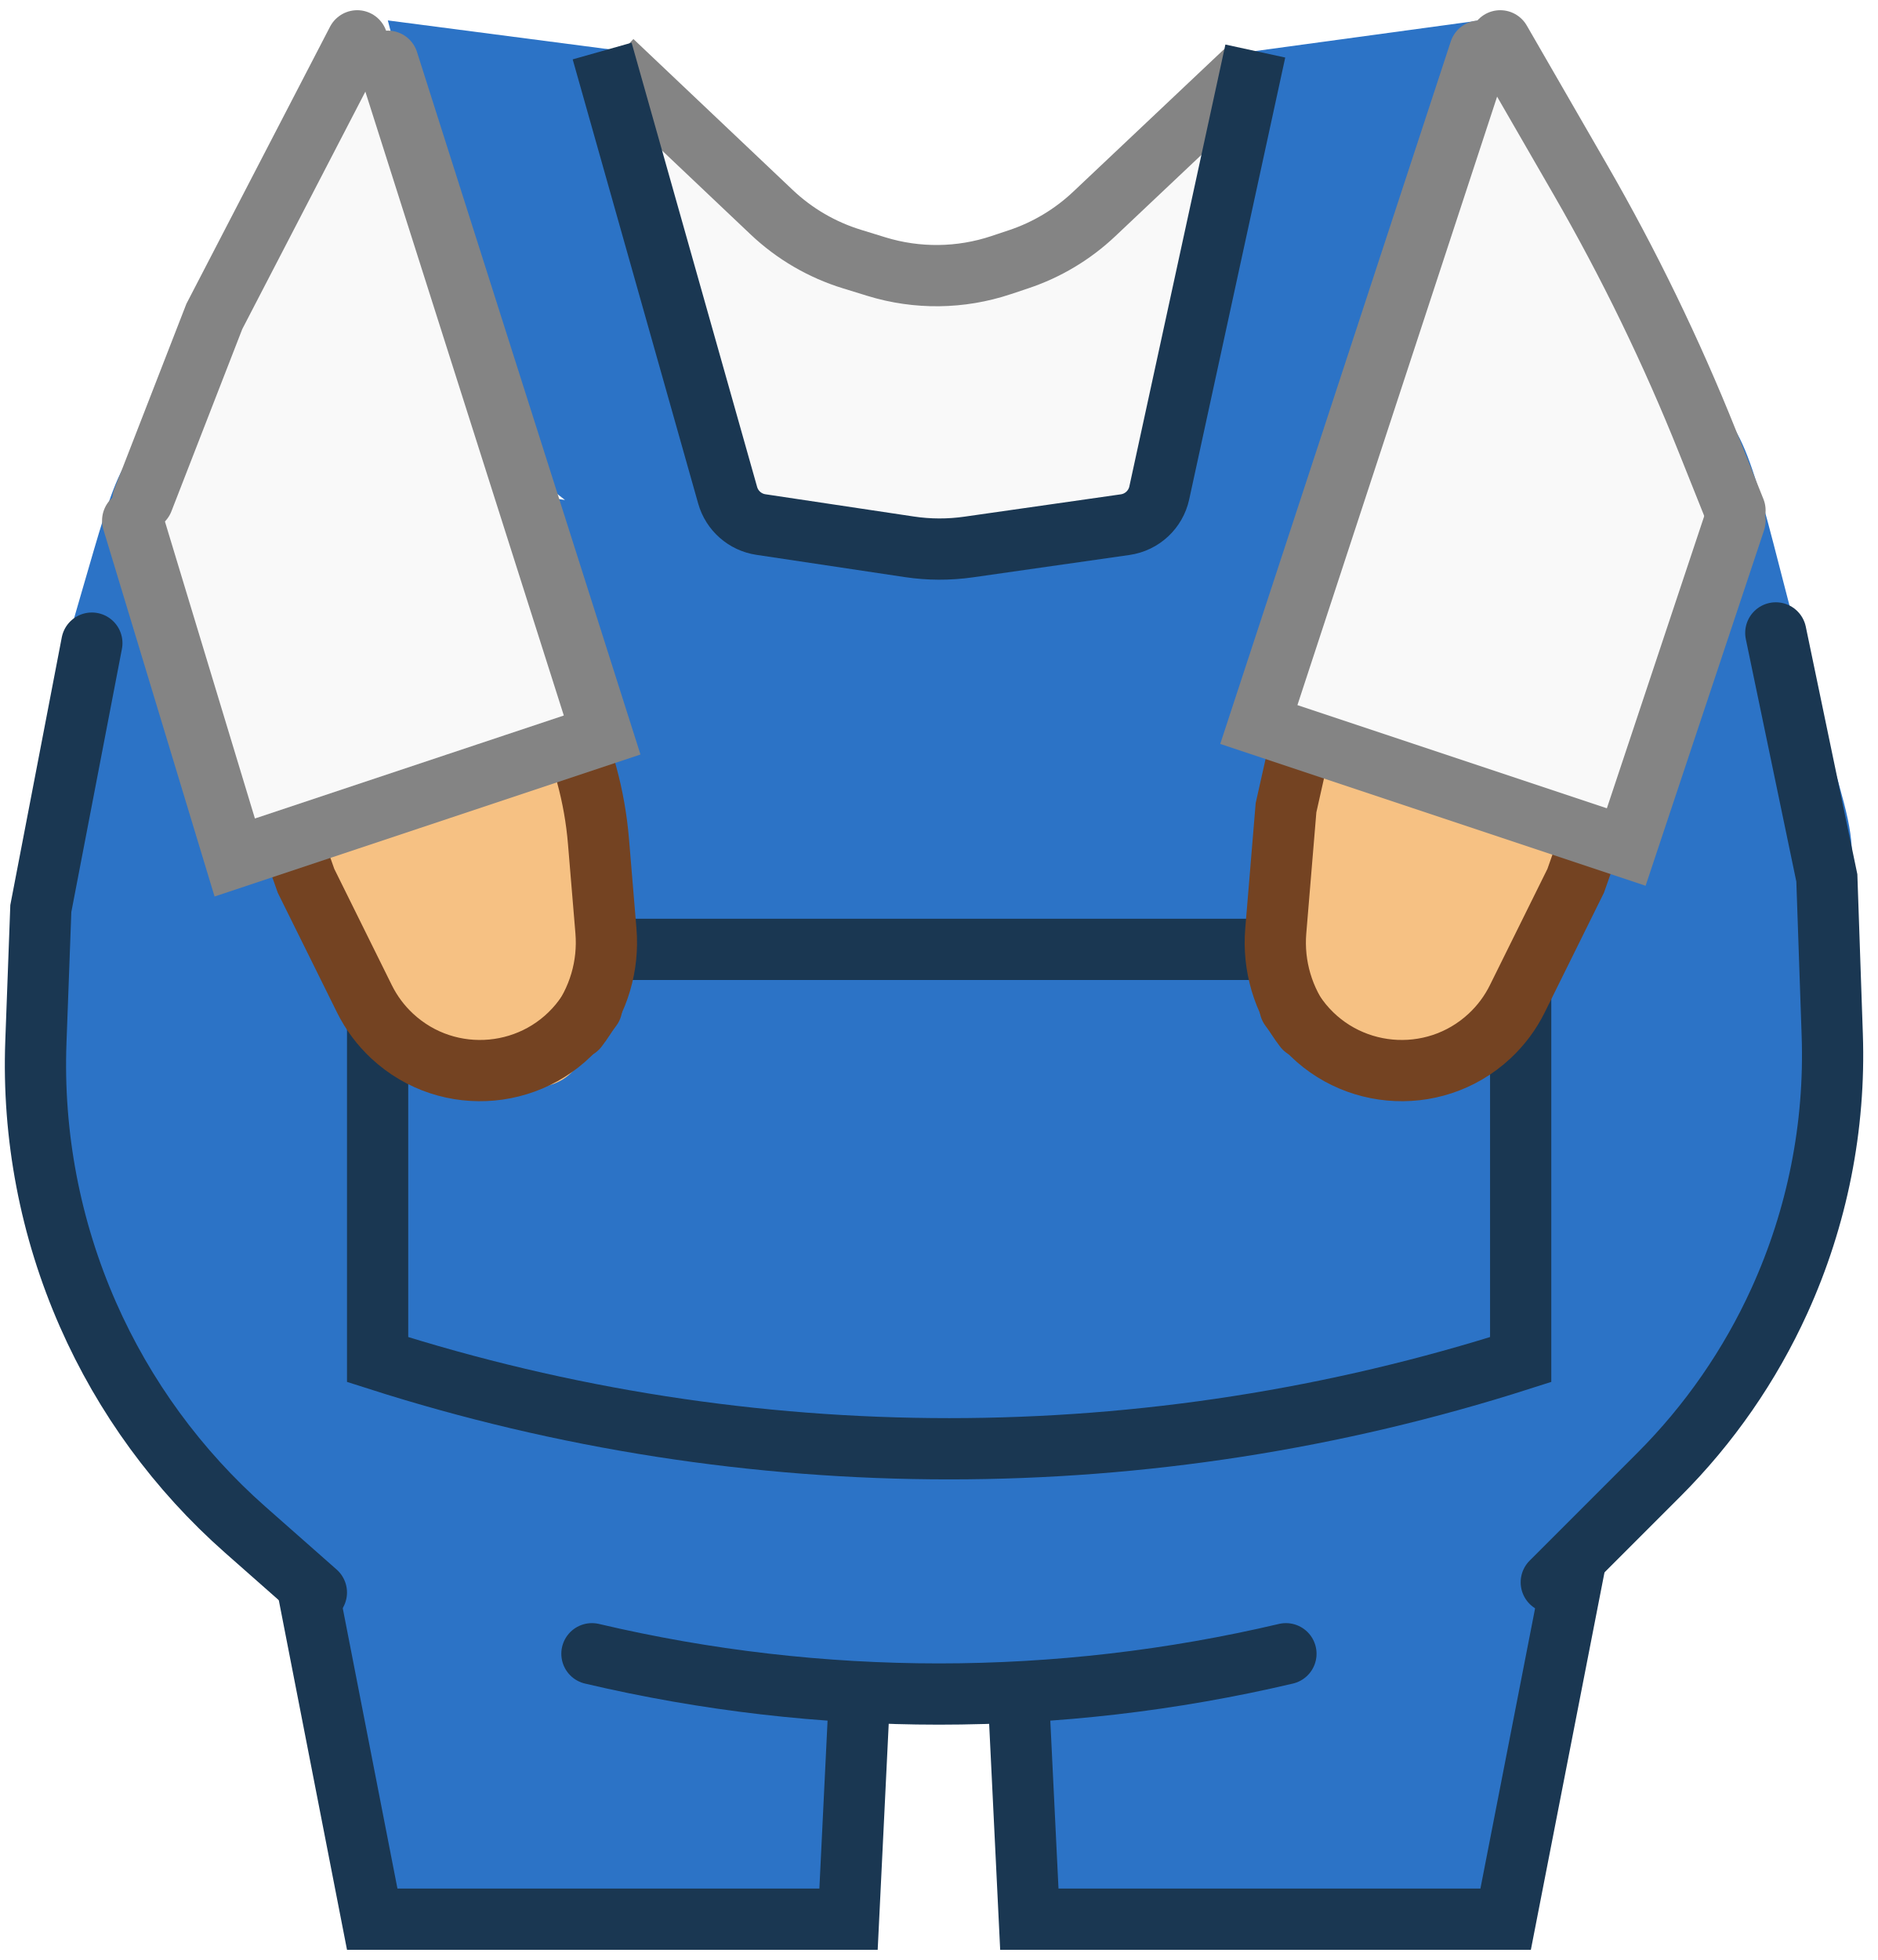
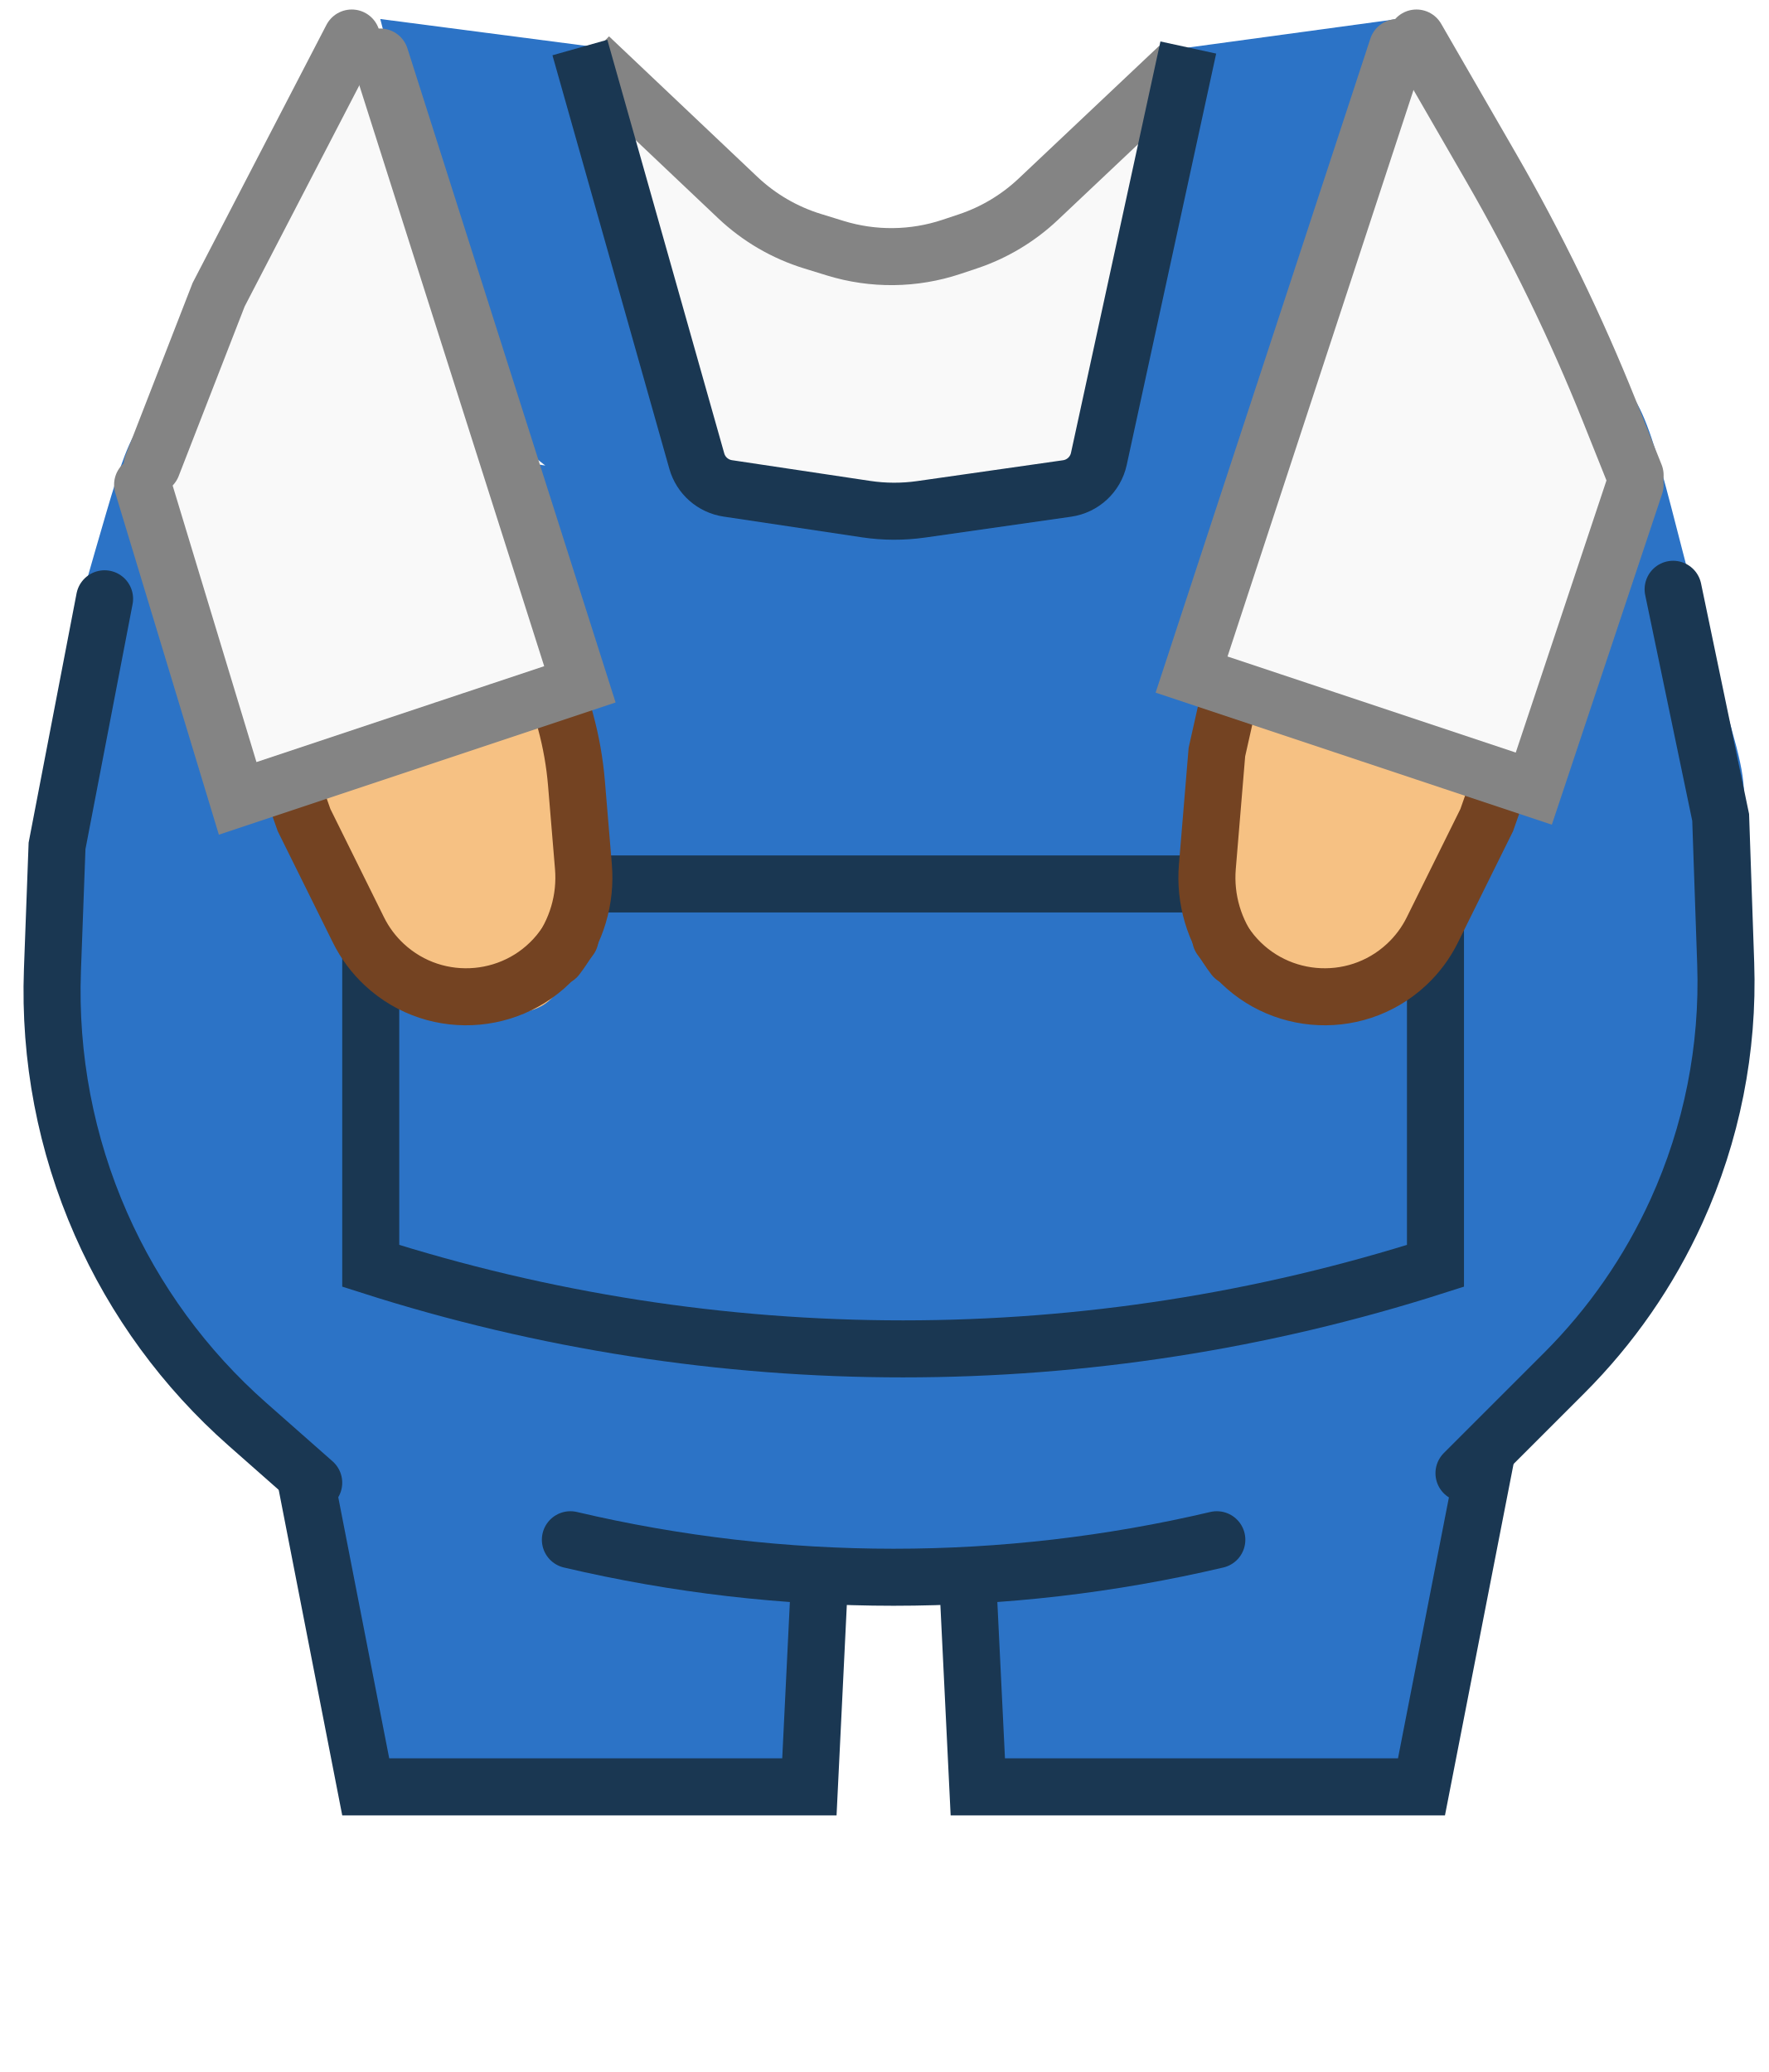
- <svg xmlns="http://www.w3.org/2000/svg" width="92" height="96" viewBox="0 0 92 96" fill="none">
-   <path d="M89 48.917C89 80.29 69.733 79 45.5 79C21.267 79 3 80.29 3 48.917C3 34.511 7 9.5 18.5 4C35.086 -3.932 32.895 14 46 14C59.105 14 52.5 3 66 2C79.866 0.973 89 34.511 89 48.917Z" fill="#F9F9F9" />
-   <path d="M30 3L37.801 10.39C38.919 11.449 40.266 12.236 41.737 12.688L42.937 13.058C44.929 13.671 47.063 13.646 49.04 12.987L49.903 12.699C51.284 12.239 52.548 11.482 53.607 10.482L61 3.5" stroke="#848484" stroke-width="3" />
-   <path d="M42.425 76.5L41.571 94H18.236L14.821 76.5H42.425Z" fill="#2C73C6" stroke="#1A3752" stroke-width="3" />
-   <path d="M49.575 76.5L50.429 94H73.764L77.179 76.5H49.575Z" fill="#2C73C6" stroke="#1A3752" stroke-width="3" />
-   <path d="M66.999 22L65.357 23.418C85.446 19.357 83.954 15.26 87.499 29C91.499 44.5 91.07 38.013 89.999 50C87.499 78 72 82.5 45.952 83C21.746 83 2.5 79.729 2.5 50.5C2.499 37.255 0.5 41 4 29C7.416 17.291 5.563 21.428 27.68 24.489L24.5 22L19 1L30.5 2.5L34.907 25.342C38.18 25.666 41.844 25.953 45.952 26.168C50.181 25.785 53.932 25.324 57.264 24.829L61.499 2.5L72.499 1L66.999 22Z" fill="#2C73C6" />
-   <path d="M74.5 46.5V66.59C56.288 72.416 36.712 72.416 18.5 66.59V46.5H74.5Z" fill="#2C73C6" stroke="#1A3752" stroke-width="3" />
-   <path d="M29.5 2.5L35.649 24.258C35.863 25.014 36.499 25.575 37.277 25.692L44.552 26.783C45.512 26.927 46.488 26.93 47.45 26.793L55.124 25.697C55.951 25.578 56.618 24.958 56.795 24.142L61.5 2.5" stroke="#1A3752" stroke-width="3" />
-   <path d="M10.844 29.919C9.39 20.472 15.301 25.317 19.823 24.621C24.345 23.925 26.121 24.487 27.575 33.935C28.242 38.273 30.008 46.676 29.126 50.173C28.244 53.669 26.717 53.154 24.271 53.531C21.826 53.907 20.817 53.095 18.727 50.181C16.387 46.92 11.512 34.258 10.844 29.919Z" fill="#F6C183" />
-   <path d="M80.684 28.919C82.138 19.472 76.228 24.317 71.705 23.621C67.183 22.925 65.407 23.487 63.953 32.935C63.286 37.273 61.521 45.676 62.403 49.173C63.285 52.669 64.811 52.154 67.257 52.531C69.703 52.907 70.711 52.095 72.802 49.181C75.141 45.92 80.017 33.258 80.684 28.919Z" fill="#F6C183" />
-   <path d="M10.488 30.347L14.992 43.141L17.853 48.921C18.192 49.607 18.654 50.225 19.214 50.746V50.746C21.977 53.314 26.359 52.906 28.6 49.872L28.988 49.347" stroke="#744322" stroke-width="3" stroke-linecap="round" />
-   <path d="M25.5 26L28.748 37.961C29.038 39.027 29.23 40.117 29.321 41.218L29.686 45.598C29.828 47.303 29.327 48.998 28.282 50.352V50.352" stroke="#744322" stroke-width="3" stroke-linecap="round" />
-   <path d="M81.7 30.347L77.196 43.141L74.335 48.921C73.996 49.607 73.534 50.225 72.974 50.746V50.746C70.211 53.314 65.829 52.906 63.588 49.872L63.2 49.347" stroke="#744322" stroke-width="3" stroke-linecap="round" />
-   <path d="M66.5 24L63.004 39.563L62.502 45.598C62.36 47.303 62.861 48.998 63.906 50.353V50.353" stroke="#744322" stroke-width="3" stroke-linecap="round" />
-   <path d="M7 28.5L9.5 19.5L25.5 23L29.5 35.5L11.5 41.5L7 28.5Z" fill="#F9F9F9" />
-   <path d="M6.5 25.5L11.5 42L29.5 36L19 3" stroke="#848484" stroke-width="3" stroke-linecap="round" />
-   <path d="M85 27L81.5 18.485L66.5 21L61.672 34.987L79.672 40.987L85 27Z" fill="#F9F9F9" />
-   <path d="M85 25.5L79.672 41.487L61.672 35.487L72.5 2.5" stroke="#848484" stroke-width="3" stroke-linecap="round" />
-   <path d="M17.5 2L10.5 15.5L7 24.5" stroke="#848484" stroke-width="3" stroke-linecap="round" />
-   <path d="M73.5 2L77.427 8.806C79.806 12.93 81.888 17.219 83.656 21.639L85 25" stroke="#848484" stroke-width="3" stroke-linecap="round" />
-   <path d="M15.5 78L12.011 74.922C8.71 72.009 6.082 68.413 4.309 64.383V64.383C2.46 60.182 1.588 55.617 1.758 51.031L2 44.5L4.5 31.5" stroke="#1A3752" stroke-width="3" stroke-linecap="round" />
-   <path d="M76 77.5L81.276 72.224C83.739 69.761 85.738 66.876 87.179 63.706V63.706C89.034 59.624 89.92 55.168 89.765 50.687L89.5 43L87 31" stroke="#1A3752" stroke-width="3" stroke-linecap="round" />
-   <path d="M29 81V81C40.181 83.631 51.819 83.631 63 81V81" stroke="#1A3752" stroke-width="3" stroke-linecap="round" />
+ <svg xmlns="http://www.w3.org/2000/svg" width="93" height="109" viewBox="0 0 93 109" fill="none">
+   <path d="M90 48.917C90 80.29 70.733 79 46.5 79C22.267 79 4 80.29 4 48.917C4 34.511 8 9.5 19.5 4C36.086 -3.932 33.895 14 47 14C60.105 14 53.5 3 67 2C80.866 0.973 90 34.511 90 48.917Z" fill="#F9F9F9" />
+   <path d="M31 3L38.801 10.39C39.919 11.449 41.266 12.236 42.737 12.688L43.937 13.058C45.929 13.671 48.063 13.646 50.04 12.987L50.903 12.699C52.284 12.239 53.548 11.482 54.607 10.482L62 3.5" stroke="#848484" stroke-width="3" />
+   <path d="M43.425 76.5L42.571 94H19.236L15.821 76.5H43.425Z" fill="#2C73C6" stroke="#1A3752" stroke-width="3" />
+   <path d="M50.575 76.5L51.429 94H74.764L78.179 76.5H50.575Z" fill="#2C73C6" stroke="#1A3752" stroke-width="3" />
+   <path d="M67.999 22L66.357 23.418C86.446 19.357 84.954 15.26 88.499 29C92.499 44.5 92.07 38.013 90.999 50C88.499 78 73 82.5 46.952 83C22.746 83 3.5 79.729 3.5 50.5C3.499 37.255 1.5 41 5 29C8.416 17.291 6.563 21.428 28.68 24.489L25.5 22L20 1L31.5 2.5L35.907 25.342C39.18 25.666 42.844 25.953 46.952 26.168C51.181 25.785 54.932 25.324 58.264 24.829L62.499 2.5L73.499 1L67.999 22Z" fill="#2C73C6" />
+   <path d="M75.5 46.5V66.59C57.288 72.416 37.712 72.416 19.5 66.59V46.5H75.5Z" fill="#2C73C6" stroke="#1A3752" stroke-width="3" />
+   <path d="M30.5 2.5L36.649 24.258C36.863 25.014 37.499 25.575 38.277 25.692L45.552 26.783C46.512 26.927 47.488 26.93 48.45 26.793L56.124 25.697C56.951 25.578 57.618 24.958 57.795 24.142L62.5 2.5" stroke="#1A3752" stroke-width="3" />
+   <path d="M11.844 29.919C10.39 20.472 16.301 25.317 20.823 24.621C25.345 23.925 27.121 24.487 28.575 33.935C29.242 38.273 31.008 46.676 30.126 50.173C29.244 53.669 27.717 53.154 25.271 53.531C22.826 53.907 21.817 53.095 19.727 50.181C17.387 46.92 12.512 34.258 11.844 29.919Z" fill="#F6C183" />
+   <path d="M81.684 28.919C83.138 19.472 77.228 24.317 72.705 23.621C68.183 22.925 66.407 23.487 64.953 32.935C64.286 37.273 62.521 45.676 63.403 49.173C64.285 52.669 65.811 52.154 68.257 52.531C70.703 52.907 71.711 52.095 73.802 49.181C76.141 45.92 81.017 33.258 81.684 28.919Z" fill="#F6C183" />
+   <path d="M11.488 30.347L15.992 43.141L18.853 48.921C19.192 49.607 19.654 50.225 20.214 50.746C22.977 53.314 27.359 52.906 29.6 49.872L29.988 49.347" stroke="#744322" stroke-width="3" stroke-linecap="round" />
+   <path d="M26.5 26L29.748 37.961C30.038 39.027 30.23 40.117 30.321 41.218L30.686 45.598C30.828 47.303 30.327 48.998 29.282 50.352" stroke="#744322" stroke-width="3" stroke-linecap="round" />
+   <path d="M82.7 30.347L78.196 43.141L75.335 48.921C74.996 49.607 74.534 50.225 73.974 50.746C71.211 53.314 66.829 52.906 64.588 49.872L64.2 49.347" stroke="#744322" stroke-width="3" stroke-linecap="round" />
+   <path d="M67.5 24L64.004 39.563L63.502 45.598C63.36 47.303 63.861 48.998 64.906 50.353" stroke="#744322" stroke-width="3" stroke-linecap="round" />
+   <path d="M8 28.5L10.5 19.5L26.5 23L30.5 35.5L12.5 41.5L8 28.5Z" fill="#F9F9F9" />
+   <path d="M7.5 25.5L12.5 42L30.5 36L20 3" stroke="#848484" stroke-width="3" stroke-linecap="round" />
+   <path d="M86 27L82.5 18.485L67.5 21L62.672 34.987L80.672 40.987L86 27Z" fill="#F9F9F9" />
+   <path d="M86 25.5L80.672 41.487L62.672 35.487L73.5 2.5" stroke="#848484" stroke-width="3" stroke-linecap="round" />
+   <path d="M18.5 2L11.5 15.5L8 24.5" stroke="#848484" stroke-width="3" stroke-linecap="round" />
+   <path d="M74.5 2L78.427 8.806C80.806 12.93 82.888 17.219 84.656 21.639L86 25" stroke="#848484" stroke-width="3" stroke-linecap="round" />
+   <path d="M16.5 78L13.011 74.922C9.71 72.009 7.082 68.413 5.309 64.383C3.46 60.182 2.588 55.617 2.758 51.031L3 44.5L5.5 31.5" stroke="#1A3752" stroke-width="3" stroke-linecap="round" />
+   <path d="M77 77.5L82.276 72.224C84.739 69.761 86.738 66.876 88.179 63.706C90.034 59.624 90.92 55.168 90.765 50.687L90.5 43L88 31" stroke="#1A3752" stroke-width="3" stroke-linecap="round" />
+   <path d="M30 81C41.181 83.631 52.819 83.631 64 81" stroke="#1A3752" stroke-width="3" stroke-linecap="round" />
</svg>
